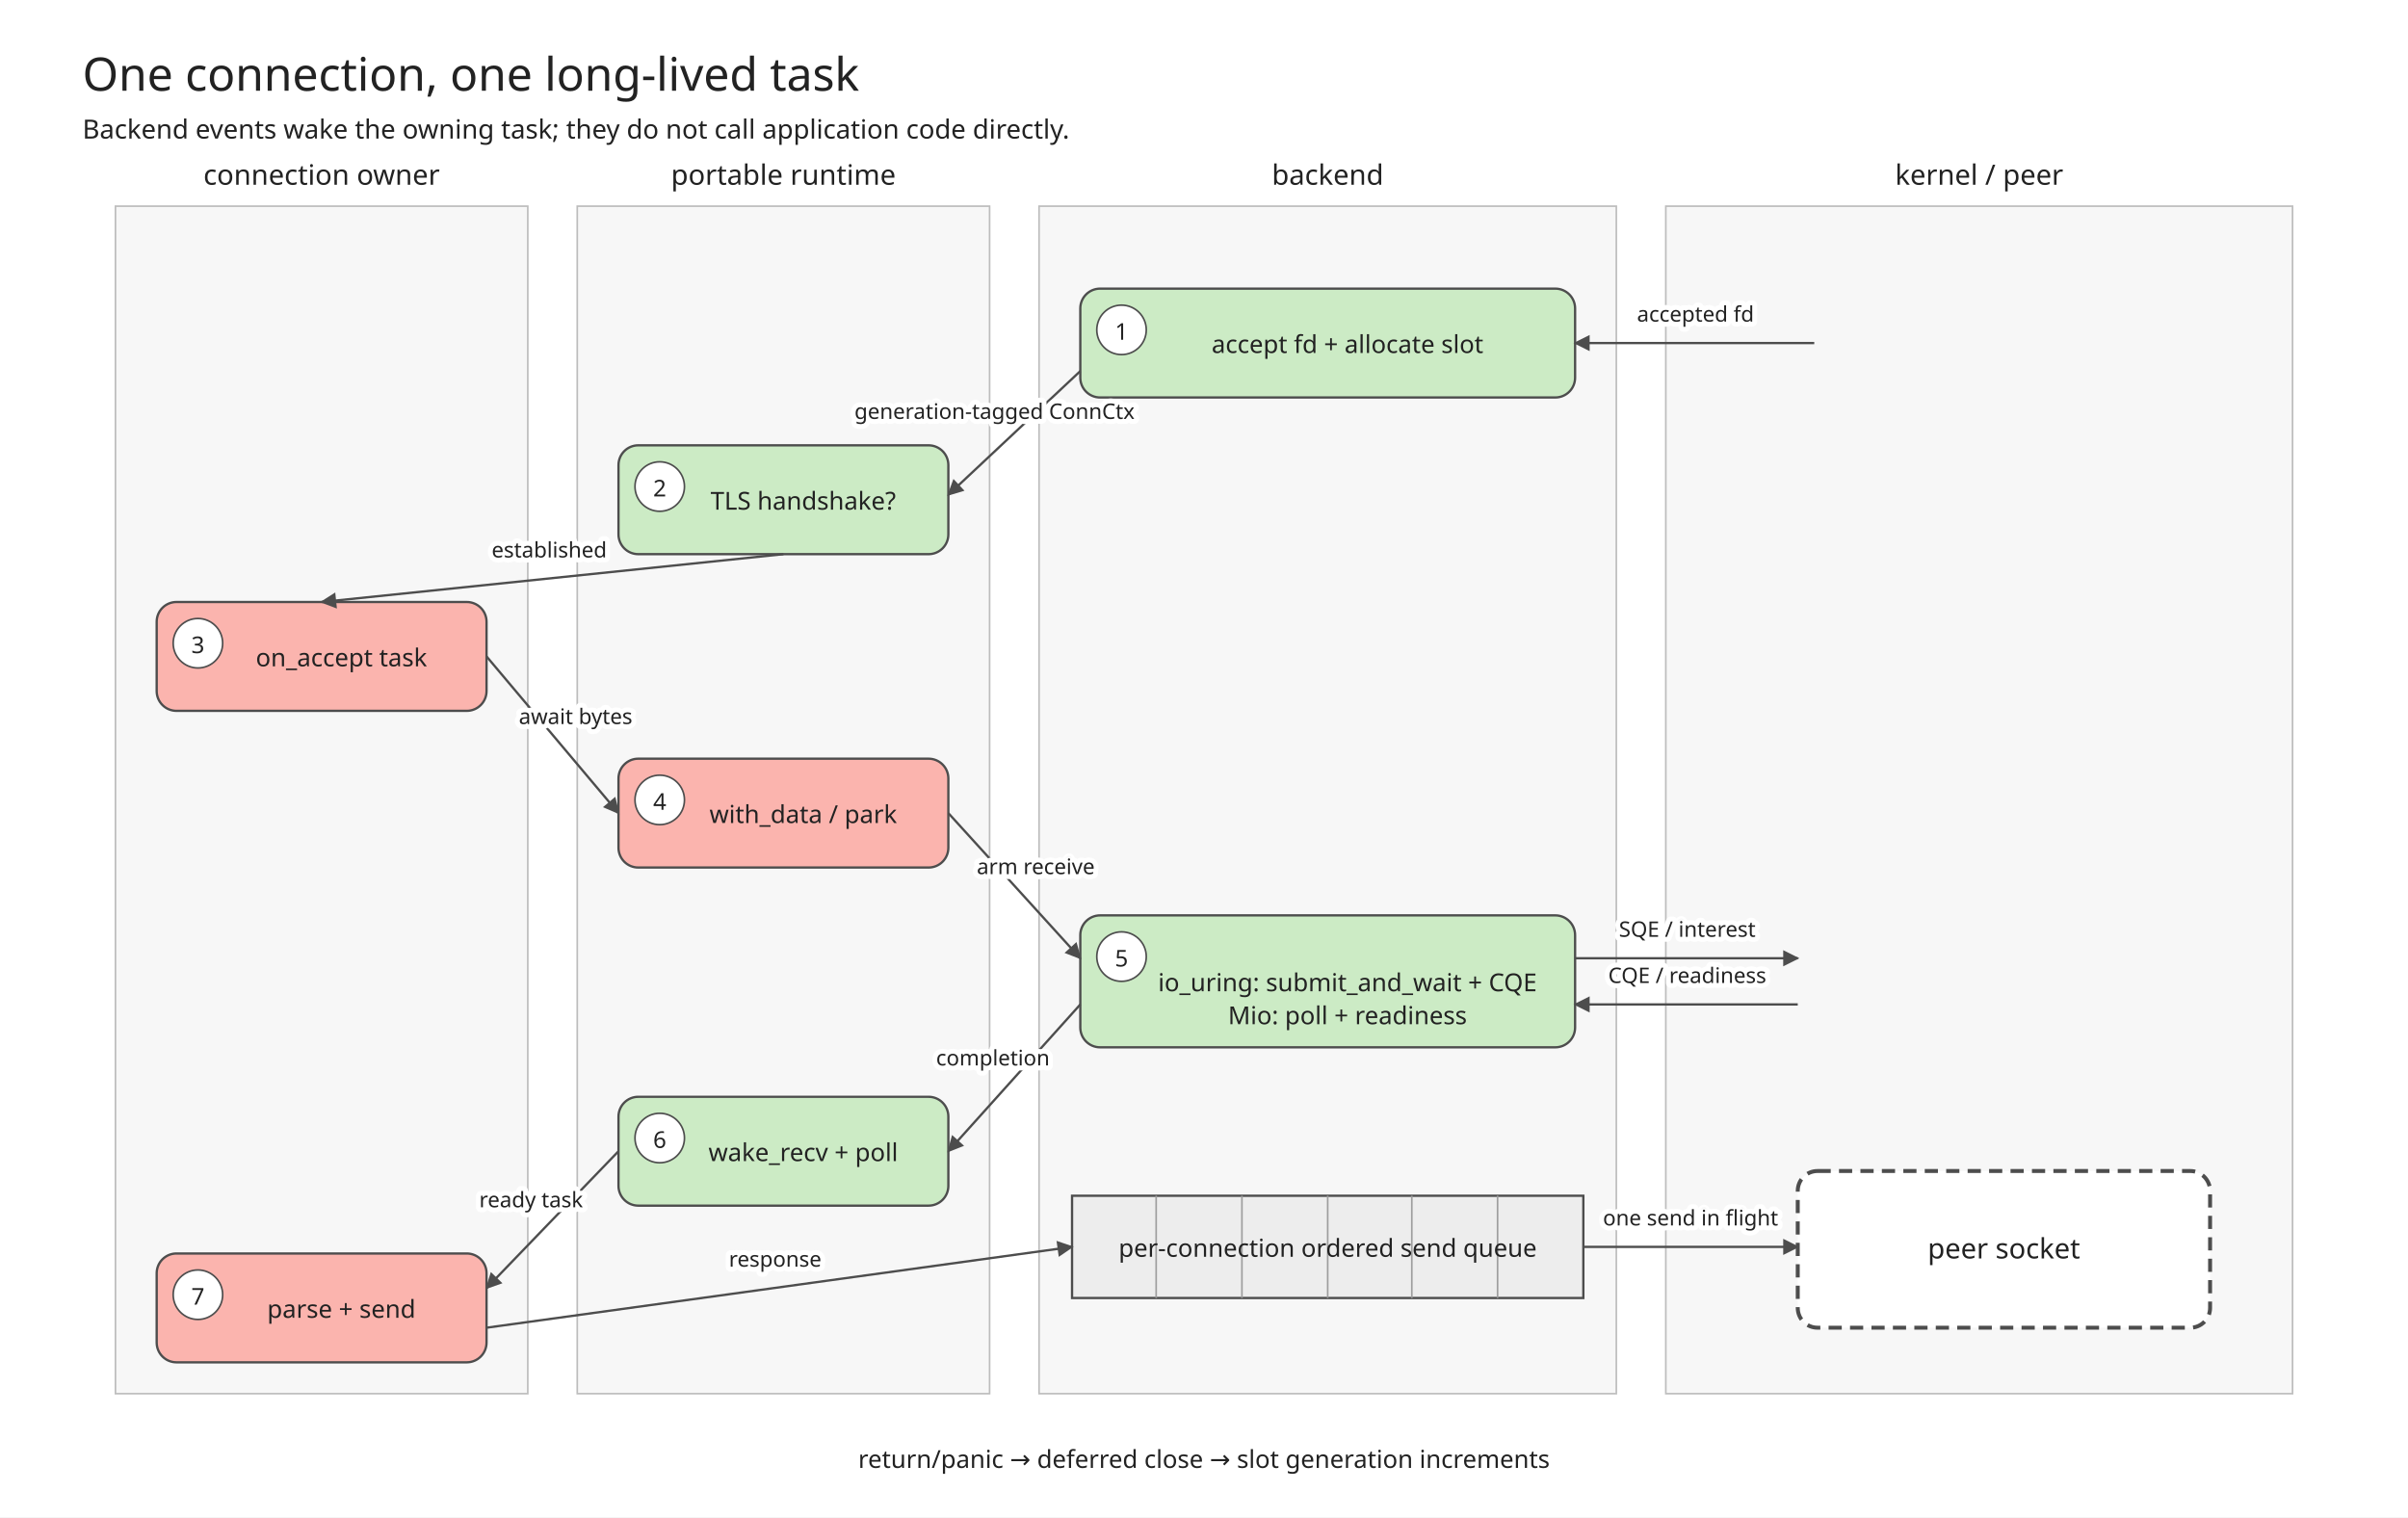
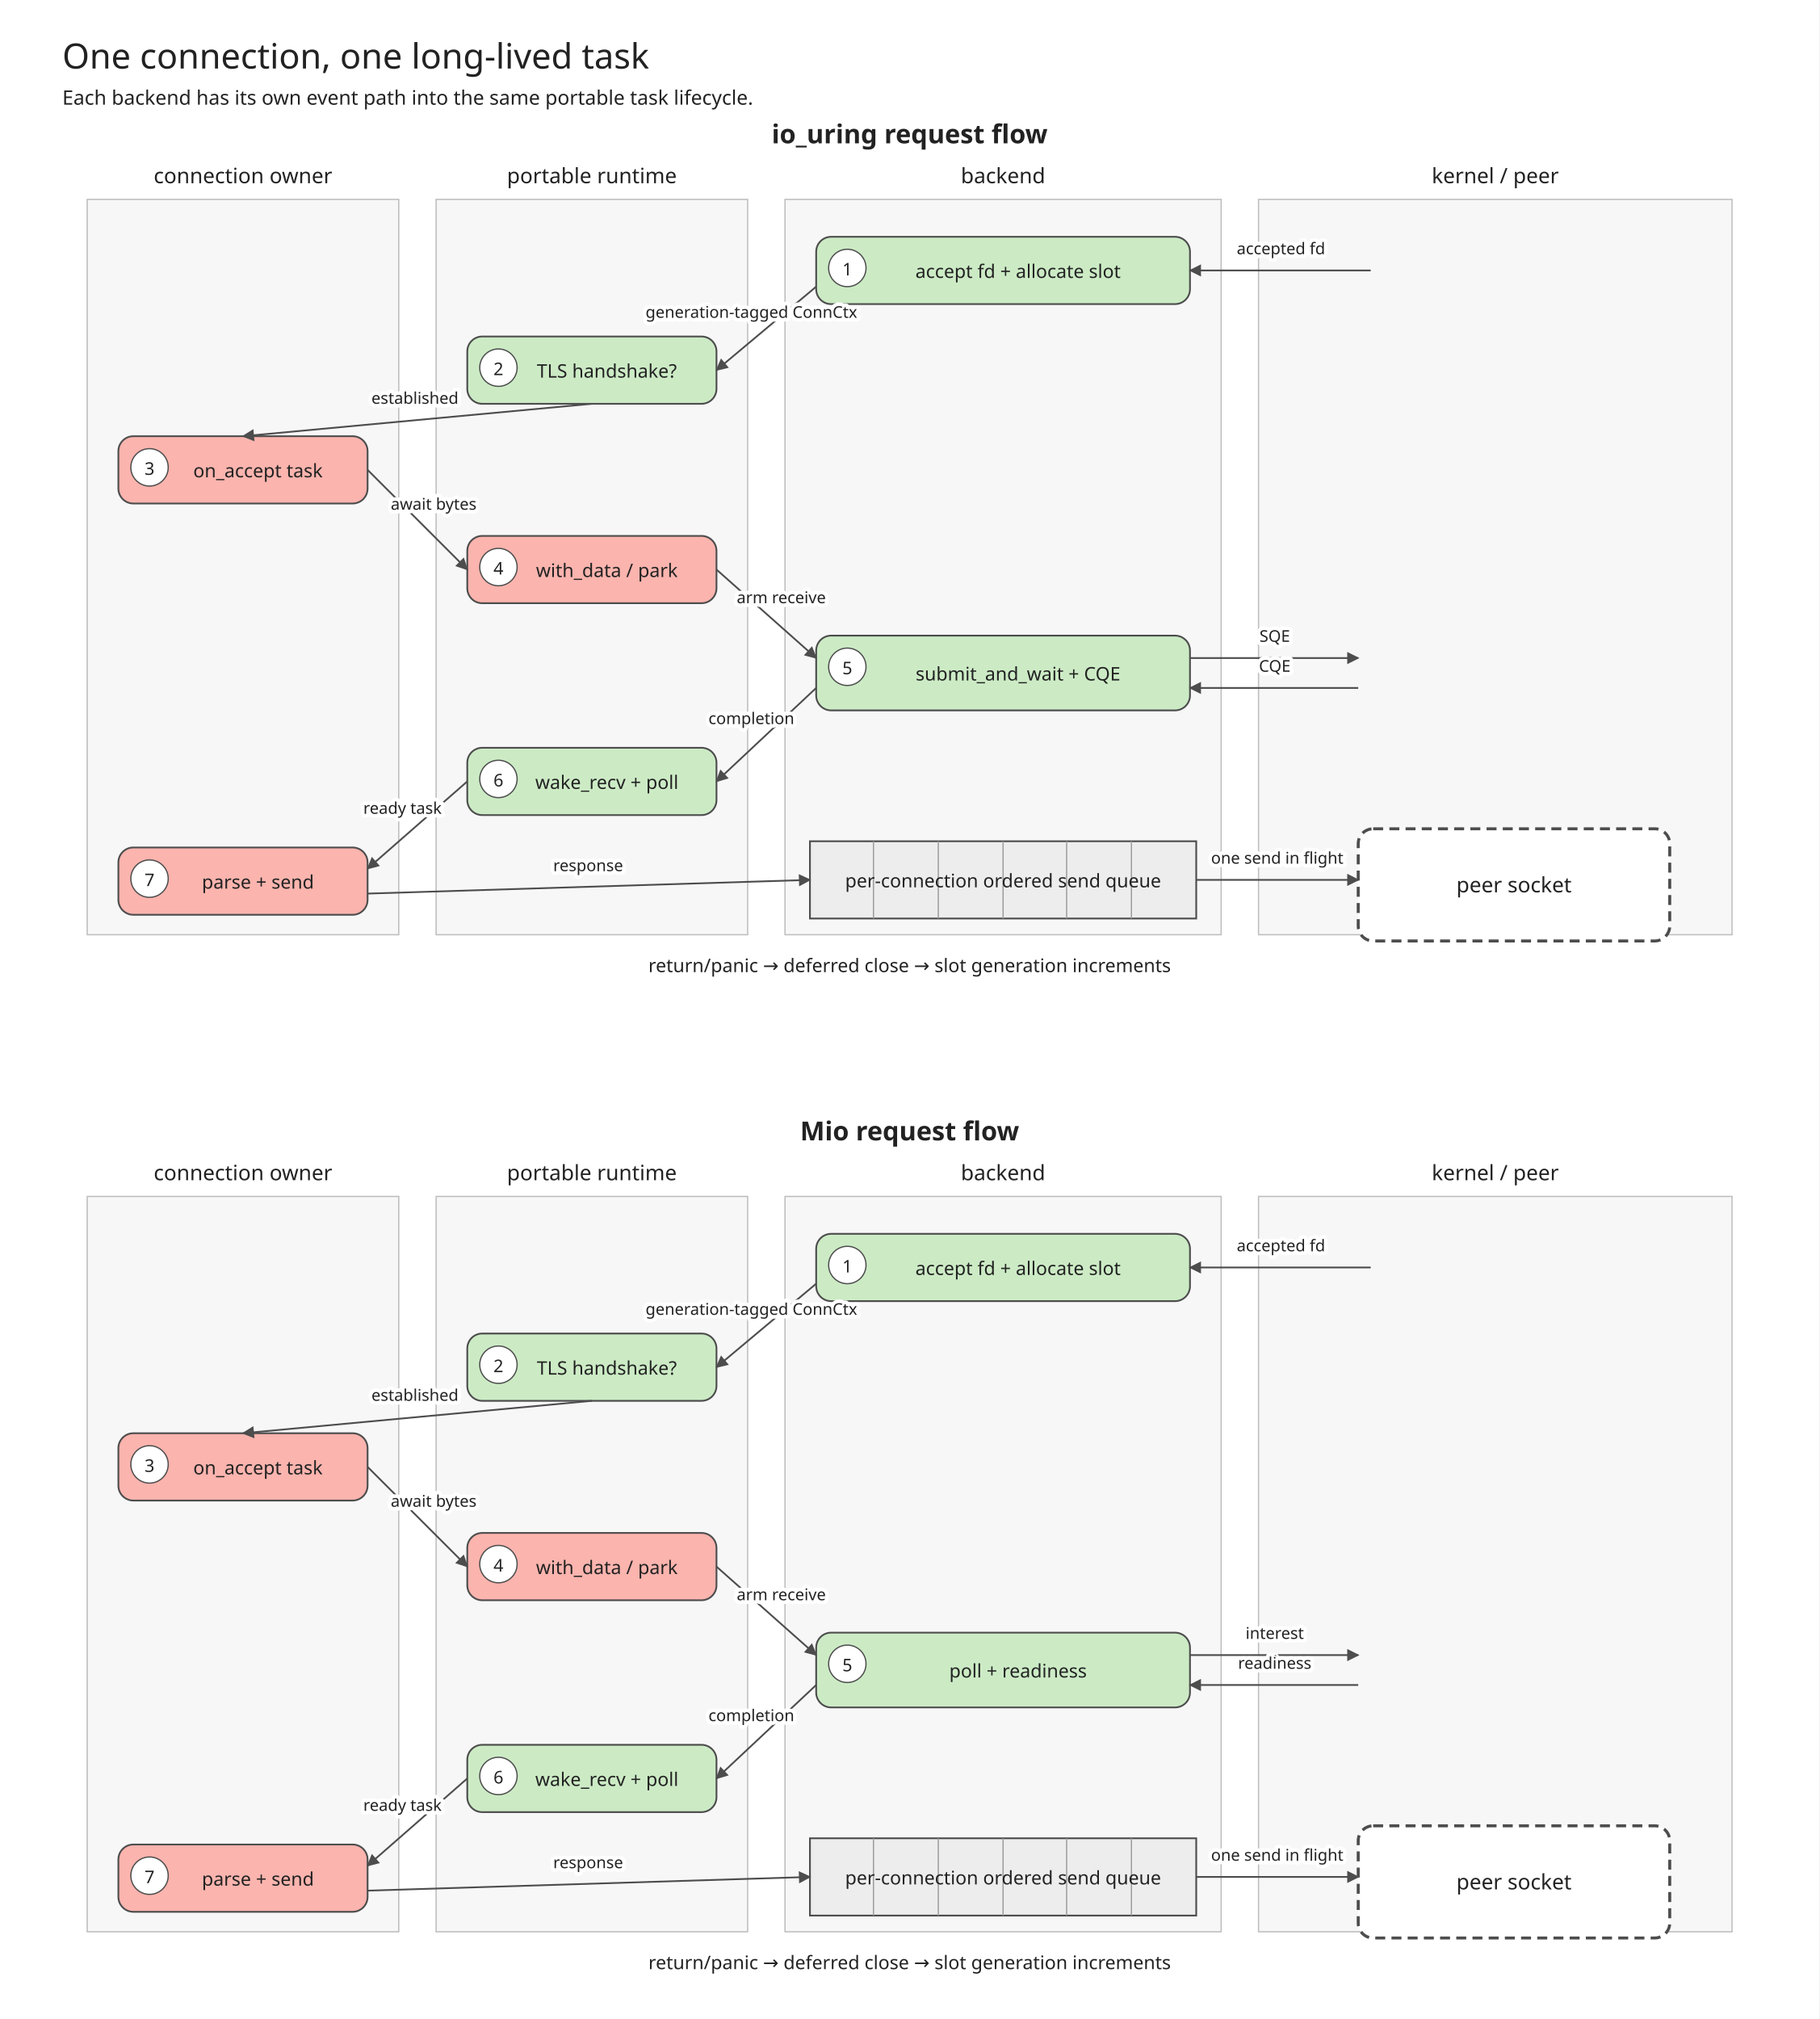
- <svg xmlns="http://www.w3.org/2000/svg" width="1460" height="920" viewBox="0 0 1460 920" role="img" aria-labelledby="title desc">
+ <svg xmlns="http://www.w3.org/2000/svg" width="1460" height="1620" viewBox="0 0 1460 1620" role="img" aria-labelledby="title desc">
  <defs>
    <marker id="arrow" viewBox="0 0 10 10" refX="9" refY="5" markerWidth="7" markerHeight="7" orient="auto-start-reverse">
      <path d="M 0 0 L 10 5 L 0 10 z" fill="#4D4D4D" />
    </marker>
  </defs>
  <rect width="100%" height="100%" fill="white" />
  <text x="50" y="55" font-family="sans-serif" font-size="28" fill="#222">One connection, one long-lived task</text>
-   <text x="50" y="84" font-family="sans-serif" font-size="16" fill="#222">Backend events wake the owning task; they do not call application code directly.</text>
-   <rect x="70" y="125" width="250" height="720" fill="#F7F7F7" stroke="#BDBDBD" />
-   <text x="195" y="112" text-anchor="middle" data-role="lane-label" font-family="sans-serif" font-size="17" fill="#222">connection owner</text>
-   <rect x="350" y="125" width="250" height="720" fill="#F7F7F7" stroke="#BDBDBD" />
-   <text x="475" y="112" text-anchor="middle" data-role="lane-label" font-family="sans-serif" font-size="17" fill="#222">portable runtime</text>
-   <rect x="630" y="125" width="350" height="720" fill="#F7F7F7" stroke="#BDBDBD" />
-   <text x="805" y="112" text-anchor="middle" data-role="lane-label" font-family="sans-serif" font-size="17" fill="#222">backend</text>
-   <rect x="1010" y="125" width="380" height="720" fill="#F7F7F7" stroke="#BDBDBD" />
-   <text x="1200" y="112" text-anchor="middle" data-role="lane-label" font-family="sans-serif" font-size="17" fill="#222">kernel / peer</text>
-   <rect x="655" y="175" width="300" height="66" rx="12" fill="#CCEBC5" stroke="#4D4D4D" stroke-width="1.4" />
-   <circle cx="680" cy="200" r="15" fill="white" stroke="#4D4D4D" />
-   <text x="680" y="206" text-anchor="middle" font-family="sans-serif" font-size="14" fill="#222">1</text>
-   <text x="817" y="214" text-anchor="middle" font-family="sans-serif" font-size="15" fill="#222">accept fd + allocate slot</text>
-   <rect x="375" y="270" width="200" height="66" rx="12" fill="#CCEBC5" stroke="#4D4D4D" stroke-width="1.4" />
+   <text x="50" y="84" font-family="sans-serif" font-size="16" fill="#222">Each backend has its own event path into the same portable task lifecycle.</text>
+   <text x="730" y="115" text-anchor="middle" data-role="backend-panel" font-family="sans-serif" font-size="21" font-weight="bold" fill="#222">io_uring request flow</text>
+   <rect x="70" y="160" width="250" height="590" fill="#F7F7F7" stroke="#BDBDBD" />
+   <text x="195" y="147" text-anchor="middle" data-role="lane-label" font-family="sans-serif" font-size="17" fill="#222">connection owner</text>
+   <rect x="350" y="160" width="250" height="590" fill="#F7F7F7" stroke="#BDBDBD" />
+   <text x="475" y="147" text-anchor="middle" data-role="lane-label" font-family="sans-serif" font-size="17" fill="#222">portable runtime</text>
+   <rect x="630" y="160" width="350" height="590" fill="#F7F7F7" stroke="#BDBDBD" />
+   <text x="805" y="147" text-anchor="middle" data-role="lane-label" font-family="sans-serif" font-size="17" fill="#222">backend</text>
+   <rect x="1010" y="160" width="380" height="590" fill="#F7F7F7" stroke="#BDBDBD" />
+   <text x="1200" y="147" text-anchor="middle" data-role="lane-label" font-family="sans-serif" font-size="17" fill="#222">kernel / peer</text>
+   <rect x="655" y="190" width="300" height="54" rx="12" fill="#CCEBC5" stroke="#4D4D4D" stroke-width="1.4" />
+   <circle cx="680" cy="215" r="15" fill="white" stroke="#4D4D4D" />
+   <text x="680" y="221" text-anchor="middle" font-family="sans-serif" font-size="14" fill="#222">1</text>
+   <text x="817" y="223" text-anchor="middle" font-family="sans-serif" font-size="15" fill="#222">accept fd + allocate slot</text>
+   <rect x="375" y="270" width="200" height="54" rx="12" fill="#CCEBC5" stroke="#4D4D4D" stroke-width="1.4" />
  <circle cx="400" cy="295" r="15" fill="white" stroke="#4D4D4D" />
  <text x="400" y="301" text-anchor="middle" font-family="sans-serif" font-size="14" fill="#222">2</text>
-   <text x="487" y="309" text-anchor="middle" font-family="sans-serif" font-size="15" fill="#222">TLS handshake?</text>
-   <rect x="95" y="365" width="200" height="66" rx="12" fill="#FBB4AE" stroke="#4D4D4D" stroke-width="1.4" />
-   <circle cx="120" cy="390" r="15" fill="white" stroke="#4D4D4D" />
-   <text x="120" y="396" text-anchor="middle" font-family="sans-serif" font-size="14" fill="#222">3</text>
-   <text x="207" y="404" text-anchor="middle" font-family="sans-serif" font-size="15" fill="#222">on_accept task</text>
-   <rect x="375" y="460" width="200" height="66" rx="12" fill="#FBB4AE" stroke="#4D4D4D" stroke-width="1.4" />
-   <circle cx="400" cy="485" r="15" fill="white" stroke="#4D4D4D" />
-   <text x="400" y="491" text-anchor="middle" font-family="sans-serif" font-size="14" fill="#222">4</text>
-   <text x="487" y="499" text-anchor="middle" font-family="sans-serif" font-size="15" fill="#222">with_data / park</text>
-   <rect x="655" y="555" width="300" height="80" rx="12" fill="#CCEBC5" stroke="#4D4D4D" stroke-width="1.4" />
-   <circle cx="680" cy="580" r="15" fill="white" stroke="#4D4D4D" />
-   <text x="680" y="586" text-anchor="middle" font-family="sans-serif" font-size="14" fill="#222">5</text>
-   <text x="817" y="601" text-anchor="middle" font-family="sans-serif" font-size="15" fill="#222">io_uring: submit_and_wait + CQE</text>
-   <text x="817" y="621" text-anchor="middle" font-family="sans-serif" font-size="15" fill="#222">Mio: poll + readiness</text>
-   <rect x="375" y="665" width="200" height="66" rx="12" fill="#CCEBC5" stroke="#4D4D4D" stroke-width="1.4" />
-   <circle cx="400" cy="690" r="15" fill="white" stroke="#4D4D4D" />
-   <text x="400" y="696" text-anchor="middle" font-family="sans-serif" font-size="14" fill="#222">6</text>
-   <text x="487" y="704" text-anchor="middle" font-family="sans-serif" font-size="15" fill="#222">wake_recv + poll</text>
-   <rect x="95" y="760" width="200" height="66" rx="12" fill="#FBB4AE" stroke="#4D4D4D" stroke-width="1.4" />
-   <circle cx="120" cy="785" r="15" fill="white" stroke="#4D4D4D" />
-   <text x="120" y="791" text-anchor="middle" font-family="sans-serif" font-size="14" fill="#222">7</text>
-   <text x="207" y="799" text-anchor="middle" font-family="sans-serif" font-size="15" fill="#222">parse + send</text>
-   <line x1="1100" y1="208" x2="955" y2="208" stroke="#4D4D4D" stroke-width="1.4" marker-end="url(#arrow)" />
-   <text x="1028" y="195" text-anchor="middle" data-role="arrow-label" font-family="sans-serif" font-size="13" fill="#222" stroke="white" stroke-width="6" stroke-linejoin="round" paint-order="stroke">accepted fd</text>
-   <line x1="655" y1="225" x2="575" y2="300" stroke="#4D4D4D" stroke-width="1.4" marker-end="url(#arrow)" />
-   <text x="603" y="254" text-anchor="middle" data-role="arrow-label" font-family="sans-serif" font-size="13" fill="#222" stroke="white" stroke-width="6" stroke-linejoin="round" paint-order="stroke">generation-tagged ConnCtx</text>
-   <line x1="475" y1="336" x2="195" y2="365" stroke="#4D4D4D" stroke-width="1.4" marker-end="url(#arrow)" />
-   <text x="333" y="338" text-anchor="middle" data-role="arrow-label" font-family="sans-serif" font-size="13" fill="#222" stroke="white" stroke-width="6" stroke-linejoin="round" paint-order="stroke">established</text>
-   <line x1="295" y1="398" x2="375" y2="493" stroke="#4D4D4D" stroke-width="1.4" marker-end="url(#arrow)" />
-   <text x="349" y="439" text-anchor="middle" data-role="arrow-label" font-family="sans-serif" font-size="13" fill="#222" stroke="white" stroke-width="6" stroke-linejoin="round" paint-order="stroke">await bytes</text>
-   <line x1="575" y1="493" x2="655" y2="581" stroke="#4D4D4D" stroke-width="1.4" marker-end="url(#arrow)" />
-   <text x="628" y="530" text-anchor="middle" data-role="arrow-label" font-family="sans-serif" font-size="13" fill="#222" stroke="white" stroke-width="6" stroke-linejoin="round" paint-order="stroke">arm receive</text>
-   <line x1="955" y1="581" x2="1090" y2="581" stroke="#4D4D4D" stroke-width="1.4" marker-end="url(#arrow)" />
-   <text x="1023" y="568" text-anchor="middle" data-role="arrow-label" font-family="sans-serif" font-size="13" fill="#222" stroke="white" stroke-width="6" stroke-linejoin="round" paint-order="stroke">SQE / interest</text>
-   <line x1="1090" y1="609" x2="955" y2="609" stroke="#4D4D4D" stroke-width="1.4" marker-end="url(#arrow)" />
-   <text x="1023" y="596" text-anchor="middle" data-role="arrow-label" font-family="sans-serif" font-size="13" fill="#222" stroke="white" stroke-width="6" stroke-linejoin="round" paint-order="stroke">CQE / readiness</text>
-   <line x1="655" y1="609" x2="575" y2="698" stroke="#4D4D4D" stroke-width="1.4" marker-end="url(#arrow)" />
-   <text x="602" y="646" text-anchor="middle" data-role="arrow-label" font-family="sans-serif" font-size="13" fill="#222" stroke="white" stroke-width="6" stroke-linejoin="round" paint-order="stroke">completion</text>
-   <line x1="375" y1="698" x2="295" y2="781" stroke="#4D4D4D" stroke-width="1.4" marker-end="url(#arrow)" />
-   <text x="322" y="732" text-anchor="middle" data-role="arrow-label" font-family="sans-serif" font-size="13" fill="#222" stroke="white" stroke-width="6" stroke-linejoin="round" paint-order="stroke">ready task</text>
-   <rect x="650" y="725" width="310" height="62" fill="#EDEDED" stroke="#4D4D4D" stroke-width="1.4" />
-   <line x1="701" y1="725" x2="701" y2="787" stroke="#9E9E9E" />
-   <line x1="753" y1="725" x2="753" y2="787" stroke="#9E9E9E" />
-   <line x1="805" y1="725" x2="805" y2="787" stroke="#9E9E9E" />
-   <line x1="856" y1="725" x2="856" y2="787" stroke="#9E9E9E" />
-   <line x1="908" y1="725" x2="908" y2="787" stroke="#9E9E9E" />
-   <text x="805" y="762" text-anchor="middle" font-family="sans-serif" font-size="15" fill="#222">per-connection ordered send queue</text>
-   <line x1="295" y1="805" x2="650" y2="756" stroke="#4D4D4D" stroke-width="1.4" marker-end="url(#arrow)" />
-   <text x="470" y="768" text-anchor="middle" data-role="arrow-label" font-family="sans-serif" font-size="13" fill="#222" stroke="white" stroke-width="6" stroke-linejoin="round" paint-order="stroke">response</text>
-   <line x1="960" y1="756" x2="1090" y2="756" stroke="#4D4D4D" stroke-width="1.4" marker-end="url(#arrow)" />
-   <text x="1025" y="743" text-anchor="middle" data-role="arrow-label" font-family="sans-serif" font-size="13" fill="#222" stroke="white" stroke-width="6" stroke-linejoin="round" paint-order="stroke">one send in flight</text>
-   <rect x="1090" y="710" width="250" height="95" rx="12" fill="white" stroke="#4D4D4D" stroke-width="2.4" stroke-dasharray="8 5" />
-   <text x="1215" y="763" text-anchor="middle" font-family="sans-serif" font-size="17" fill="#222">peer socket</text>
-   <text x="730" y="890" text-anchor="middle" font-family="sans-serif" font-size="15" fill="#222">return/panic → deferred close → slot generation increments</text>
+   <text x="487" y="303" text-anchor="middle" font-family="sans-serif" font-size="15" fill="#222">TLS handshake?</text>
+   <rect x="95" y="350" width="200" height="54" rx="12" fill="#FBB4AE" stroke="#4D4D4D" stroke-width="1.4" />
+   <circle cx="120" cy="375" r="15" fill="white" stroke="#4D4D4D" />
+   <text x="120" y="381" text-anchor="middle" font-family="sans-serif" font-size="14" fill="#222">3</text>
+   <text x="207" y="383" text-anchor="middle" font-family="sans-serif" font-size="15" fill="#222">on_accept task</text>
+   <rect x="375" y="430" width="200" height="54" rx="12" fill="#FBB4AE" stroke="#4D4D4D" stroke-width="1.4" />
+   <circle cx="400" cy="455" r="15" fill="white" stroke="#4D4D4D" />
+   <text x="400" y="461" text-anchor="middle" font-family="sans-serif" font-size="14" fill="#222">4</text>
+   <text x="487" y="463" text-anchor="middle" font-family="sans-serif" font-size="15" fill="#222">with_data / park</text>
+   <rect x="655" y="510" width="300" height="60" rx="12" fill="#CCEBC5" stroke="#4D4D4D" stroke-width="1.4" />
+   <circle cx="680" cy="535" r="15" fill="white" stroke="#4D4D4D" />
+   <text x="680" y="541" text-anchor="middle" font-family="sans-serif" font-size="14" fill="#222">5</text>
+   <text x="817" y="546" text-anchor="middle" font-family="sans-serif" font-size="15" fill="#222">submit_and_wait + CQE</text>
+   <rect x="375" y="600" width="200" height="54" rx="12" fill="#CCEBC5" stroke="#4D4D4D" stroke-width="1.4" />
+   <circle cx="400" cy="625" r="15" fill="white" stroke="#4D4D4D" />
+   <text x="400" y="631" text-anchor="middle" font-family="sans-serif" font-size="14" fill="#222">6</text>
+   <text x="487" y="633" text-anchor="middle" font-family="sans-serif" font-size="15" fill="#222">wake_recv + poll</text>
+   <rect x="95" y="680" width="200" height="54" rx="12" fill="#FBB4AE" stroke="#4D4D4D" stroke-width="1.4" />
+   <circle cx="120" cy="705" r="15" fill="white" stroke="#4D4D4D" />
+   <text x="120" y="711" text-anchor="middle" font-family="sans-serif" font-size="14" fill="#222">7</text>
+   <text x="207" y="713" text-anchor="middle" font-family="sans-serif" font-size="15" fill="#222">parse + send</text>
+   <line x1="1100" y1="217" x2="955" y2="217" stroke="#4D4D4D" stroke-width="1.4" marker-end="url(#arrow)" />
+   <text x="1028" y="204" text-anchor="middle" data-role="arrow-label" font-family="sans-serif" font-size="13" fill="#222" stroke="white" stroke-width="6" stroke-linejoin="round" paint-order="stroke">accepted fd</text>
+   <line x1="655" y1="230" x2="575" y2="297" stroke="#4D4D4D" stroke-width="1.4" marker-end="url(#arrow)" />
+   <text x="603" y="255" text-anchor="middle" data-role="arrow-label" font-family="sans-serif" font-size="13" fill="#222" stroke="white" stroke-width="6" stroke-linejoin="round" paint-order="stroke">generation-tagged ConnCtx</text>
+   <line x1="475" y1="324" x2="195" y2="350" stroke="#4D4D4D" stroke-width="1.4" marker-end="url(#arrow)" />
+   <text x="333" y="324" text-anchor="middle" data-role="arrow-label" font-family="sans-serif" font-size="13" fill="#222" stroke="white" stroke-width="6" stroke-linejoin="round" paint-order="stroke">established</text>
+   <line x1="295" y1="377" x2="375" y2="457" stroke="#4D4D4D" stroke-width="1.4" marker-end="url(#arrow)" />
+   <text x="348" y="409" text-anchor="middle" data-role="arrow-label" font-family="sans-serif" font-size="13" fill="#222" stroke="white" stroke-width="6" stroke-linejoin="round" paint-order="stroke">await bytes</text>
+   <line x1="575" y1="457" x2="655" y2="528" stroke="#4D4D4D" stroke-width="1.4" marker-end="url(#arrow)" />
+   <text x="627" y="484" text-anchor="middle" data-role="arrow-label" font-family="sans-serif" font-size="13" fill="#222" stroke="white" stroke-width="6" stroke-linejoin="round" paint-order="stroke">arm receive</text>
+   <line x1="955" y1="528" x2="1090" y2="528" stroke="#4D4D4D" stroke-width="1.4" marker-end="url(#arrow)" />
+   <text x="1023" y="515" text-anchor="middle" data-role="arrow-label" font-family="sans-serif" font-size="13" fill="#222" stroke="white" stroke-width="6" stroke-linejoin="round" paint-order="stroke">SQE</text>
+   <line x1="1090" y1="552" x2="955" y2="552" stroke="#4D4D4D" stroke-width="1.4" marker-end="url(#arrow)" />
+   <text x="1023" y="539" text-anchor="middle" data-role="arrow-label" font-family="sans-serif" font-size="13" fill="#222" stroke="white" stroke-width="6" stroke-linejoin="round" paint-order="stroke">CQE</text>
+   <line x1="655" y1="552" x2="575" y2="627" stroke="#4D4D4D" stroke-width="1.4" marker-end="url(#arrow)" />
+   <text x="603" y="581" text-anchor="middle" data-role="arrow-label" font-family="sans-serif" font-size="13" fill="#222" stroke="white" stroke-width="6" stroke-linejoin="round" paint-order="stroke">completion</text>
+   <line x1="375" y1="627" x2="295" y2="697" stroke="#4D4D4D" stroke-width="1.4" marker-end="url(#arrow)" />
+   <text x="323" y="653" text-anchor="middle" data-role="arrow-label" font-family="sans-serif" font-size="13" fill="#222" stroke="white" stroke-width="6" stroke-linejoin="round" paint-order="stroke">ready task</text>
+   <rect x="650" y="675" width="310" height="62" fill="#EDEDED" stroke="#4D4D4D" stroke-width="1.4" />
+   <line x1="701" y1="675" x2="701" y2="737" stroke="#9E9E9E" />
+   <line x1="753" y1="675" x2="753" y2="737" stroke="#9E9E9E" />
+   <line x1="805" y1="675" x2="805" y2="737" stroke="#9E9E9E" />
+   <line x1="856" y1="675" x2="856" y2="737" stroke="#9E9E9E" />
+   <line x1="908" y1="675" x2="908" y2="737" stroke="#9E9E9E" />
+   <text x="805" y="712" text-anchor="middle" font-family="sans-serif" font-size="15" fill="#222">per-connection ordered send queue</text>
+   <line x1="295" y1="717" x2="650" y2="706" stroke="#4D4D4D" stroke-width="1.4" marker-end="url(#arrow)" />
+   <text x="472" y="699" text-anchor="middle" data-role="arrow-label" font-family="sans-serif" font-size="13" fill="#222" stroke="white" stroke-width="6" stroke-linejoin="round" paint-order="stroke">response</text>
+   <line x1="960" y1="706" x2="1090" y2="706" stroke="#4D4D4D" stroke-width="1.4" marker-end="url(#arrow)" />
+   <text x="1025" y="693" text-anchor="middle" data-role="arrow-label" font-family="sans-serif" font-size="13" fill="#222" stroke="white" stroke-width="6" stroke-linejoin="round" paint-order="stroke">one send in flight</text>
+   <rect x="1090" y="665" width="250" height="90" rx="12" fill="white" stroke="#4D4D4D" stroke-width="2.4" stroke-dasharray="8 5" />
+   <text x="1215" y="716" text-anchor="middle" font-family="sans-serif" font-size="17" fill="#222">peer socket</text>
+   <text x="730" y="780" text-anchor="middle" font-family="sans-serif" font-size="15" fill="#222">return/panic → deferred close → slot generation increments</text>
+   <text x="730" y="915" text-anchor="middle" data-role="backend-panel" font-family="sans-serif" font-size="21" font-weight="bold" fill="#222">Mio request flow</text>
+   <rect x="70" y="960" width="250" height="590" fill="#F7F7F7" stroke="#BDBDBD" />
+   <text x="195" y="947" text-anchor="middle" data-role="lane-label" font-family="sans-serif" font-size="17" fill="#222">connection owner</text>
+   <rect x="350" y="960" width="250" height="590" fill="#F7F7F7" stroke="#BDBDBD" />
+   <text x="475" y="947" text-anchor="middle" data-role="lane-label" font-family="sans-serif" font-size="17" fill="#222">portable runtime</text>
+   <rect x="630" y="960" width="350" height="590" fill="#F7F7F7" stroke="#BDBDBD" />
+   <text x="805" y="947" text-anchor="middle" data-role="lane-label" font-family="sans-serif" font-size="17" fill="#222">backend</text>
+   <rect x="1010" y="960" width="380" height="590" fill="#F7F7F7" stroke="#BDBDBD" />
+   <text x="1200" y="947" text-anchor="middle" data-role="lane-label" font-family="sans-serif" font-size="17" fill="#222">kernel / peer</text>
+   <rect x="655" y="990" width="300" height="54" rx="12" fill="#CCEBC5" stroke="#4D4D4D" stroke-width="1.4" />
+   <circle cx="680" cy="1015" r="15" fill="white" stroke="#4D4D4D" />
+   <text x="680" y="1021" text-anchor="middle" font-family="sans-serif" font-size="14" fill="#222">1</text>
+   <text x="817" y="1023" text-anchor="middle" font-family="sans-serif" font-size="15" fill="#222">accept fd + allocate slot</text>
+   <rect x="375" y="1070" width="200" height="54" rx="12" fill="#CCEBC5" stroke="#4D4D4D" stroke-width="1.4" />
+   <circle cx="400" cy="1095" r="15" fill="white" stroke="#4D4D4D" />
+   <text x="400" y="1101" text-anchor="middle" font-family="sans-serif" font-size="14" fill="#222">2</text>
+   <text x="487" y="1103" text-anchor="middle" font-family="sans-serif" font-size="15" fill="#222">TLS handshake?</text>
+   <rect x="95" y="1150" width="200" height="54" rx="12" fill="#FBB4AE" stroke="#4D4D4D" stroke-width="1.4" />
+   <circle cx="120" cy="1175" r="15" fill="white" stroke="#4D4D4D" />
+   <text x="120" y="1181" text-anchor="middle" font-family="sans-serif" font-size="14" fill="#222">3</text>
+   <text x="207" y="1183" text-anchor="middle" font-family="sans-serif" font-size="15" fill="#222">on_accept task</text>
+   <rect x="375" y="1230" width="200" height="54" rx="12" fill="#FBB4AE" stroke="#4D4D4D" stroke-width="1.4" />
+   <circle cx="400" cy="1255" r="15" fill="white" stroke="#4D4D4D" />
+   <text x="400" y="1261" text-anchor="middle" font-family="sans-serif" font-size="14" fill="#222">4</text>
+   <text x="487" y="1263" text-anchor="middle" font-family="sans-serif" font-size="15" fill="#222">with_data / park</text>
+   <rect x="655" y="1310" width="300" height="60" rx="12" fill="#CCEBC5" stroke="#4D4D4D" stroke-width="1.4" />
+   <circle cx="680" cy="1335" r="15" fill="white" stroke="#4D4D4D" />
+   <text x="680" y="1341" text-anchor="middle" font-family="sans-serif" font-size="14" fill="#222">5</text>
+   <text x="817" y="1346" text-anchor="middle" font-family="sans-serif" font-size="15" fill="#222">poll + readiness</text>
+   <rect x="375" y="1400" width="200" height="54" rx="12" fill="#CCEBC5" stroke="#4D4D4D" stroke-width="1.4" />
+   <circle cx="400" cy="1425" r="15" fill="white" stroke="#4D4D4D" />
+   <text x="400" y="1431" text-anchor="middle" font-family="sans-serif" font-size="14" fill="#222">6</text>
+   <text x="487" y="1433" text-anchor="middle" font-family="sans-serif" font-size="15" fill="#222">wake_recv + poll</text>
+   <rect x="95" y="1480" width="200" height="54" rx="12" fill="#FBB4AE" stroke="#4D4D4D" stroke-width="1.4" />
+   <circle cx="120" cy="1505" r="15" fill="white" stroke="#4D4D4D" />
+   <text x="120" y="1511" text-anchor="middle" font-family="sans-serif" font-size="14" fill="#222">7</text>
+   <text x="207" y="1513" text-anchor="middle" font-family="sans-serif" font-size="15" fill="#222">parse + send</text>
+   <line x1="1100" y1="1017" x2="955" y2="1017" stroke="#4D4D4D" stroke-width="1.4" marker-end="url(#arrow)" />
+   <text x="1028" y="1004" text-anchor="middle" data-role="arrow-label" font-family="sans-serif" font-size="13" fill="#222" stroke="white" stroke-width="6" stroke-linejoin="round" paint-order="stroke">accepted fd</text>
+   <line x1="655" y1="1030" x2="575" y2="1097" stroke="#4D4D4D" stroke-width="1.4" marker-end="url(#arrow)" />
+   <text x="603" y="1055" text-anchor="middle" data-role="arrow-label" font-family="sans-serif" font-size="13" fill="#222" stroke="white" stroke-width="6" stroke-linejoin="round" paint-order="stroke">generation-tagged ConnCtx</text>
+   <line x1="475" y1="1124" x2="195" y2="1150" stroke="#4D4D4D" stroke-width="1.4" marker-end="url(#arrow)" />
+   <text x="333" y="1124" text-anchor="middle" data-role="arrow-label" font-family="sans-serif" font-size="13" fill="#222" stroke="white" stroke-width="6" stroke-linejoin="round" paint-order="stroke">established</text>
+   <line x1="295" y1="1177" x2="375" y2="1257" stroke="#4D4D4D" stroke-width="1.4" marker-end="url(#arrow)" />
+   <text x="348" y="1209" text-anchor="middle" data-role="arrow-label" font-family="sans-serif" font-size="13" fill="#222" stroke="white" stroke-width="6" stroke-linejoin="round" paint-order="stroke">await bytes</text>
+   <line x1="575" y1="1257" x2="655" y2="1328" stroke="#4D4D4D" stroke-width="1.4" marker-end="url(#arrow)" />
+   <text x="627" y="1284" text-anchor="middle" data-role="arrow-label" font-family="sans-serif" font-size="13" fill="#222" stroke="white" stroke-width="6" stroke-linejoin="round" paint-order="stroke">arm receive</text>
+   <line x1="955" y1="1328" x2="1090" y2="1328" stroke="#4D4D4D" stroke-width="1.4" marker-end="url(#arrow)" />
+   <text x="1023" y="1315" text-anchor="middle" data-role="arrow-label" font-family="sans-serif" font-size="13" fill="#222" stroke="white" stroke-width="6" stroke-linejoin="round" paint-order="stroke">interest</text>
+   <line x1="1090" y1="1352" x2="955" y2="1352" stroke="#4D4D4D" stroke-width="1.4" marker-end="url(#arrow)" />
+   <text x="1023" y="1339" text-anchor="middle" data-role="arrow-label" font-family="sans-serif" font-size="13" fill="#222" stroke="white" stroke-width="6" stroke-linejoin="round" paint-order="stroke">readiness</text>
+   <line x1="655" y1="1352" x2="575" y2="1427" stroke="#4D4D4D" stroke-width="1.4" marker-end="url(#arrow)" />
+   <text x="603" y="1381" text-anchor="middle" data-role="arrow-label" font-family="sans-serif" font-size="13" fill="#222" stroke="white" stroke-width="6" stroke-linejoin="round" paint-order="stroke">completion</text>
+   <line x1="375" y1="1427" x2="295" y2="1497" stroke="#4D4D4D" stroke-width="1.4" marker-end="url(#arrow)" />
+   <text x="323" y="1453" text-anchor="middle" data-role="arrow-label" font-family="sans-serif" font-size="13" fill="#222" stroke="white" stroke-width="6" stroke-linejoin="round" paint-order="stroke">ready task</text>
+   <rect x="650" y="1475" width="310" height="62" fill="#EDEDED" stroke="#4D4D4D" stroke-width="1.4" />
+   <line x1="701" y1="1475" x2="701" y2="1537" stroke="#9E9E9E" />
+   <line x1="753" y1="1475" x2="753" y2="1537" stroke="#9E9E9E" />
+   <line x1="805" y1="1475" x2="805" y2="1537" stroke="#9E9E9E" />
+   <line x1="856" y1="1475" x2="856" y2="1537" stroke="#9E9E9E" />
+   <line x1="908" y1="1475" x2="908" y2="1537" stroke="#9E9E9E" />
+   <text x="805" y="1512" text-anchor="middle" font-family="sans-serif" font-size="15" fill="#222">per-connection ordered send queue</text>
+   <line x1="295" y1="1517" x2="650" y2="1506" stroke="#4D4D4D" stroke-width="1.4" marker-end="url(#arrow)" />
+   <text x="472" y="1499" text-anchor="middle" data-role="arrow-label" font-family="sans-serif" font-size="13" fill="#222" stroke="white" stroke-width="6" stroke-linejoin="round" paint-order="stroke">response</text>
+   <line x1="960" y1="1506" x2="1090" y2="1506" stroke="#4D4D4D" stroke-width="1.4" marker-end="url(#arrow)" />
+   <text x="1025" y="1493" text-anchor="middle" data-role="arrow-label" font-family="sans-serif" font-size="13" fill="#222" stroke="white" stroke-width="6" stroke-linejoin="round" paint-order="stroke">one send in flight</text>
+   <rect x="1090" y="1465" width="250" height="90" rx="12" fill="white" stroke="#4D4D4D" stroke-width="2.4" stroke-dasharray="8 5" />
+   <text x="1215" y="1516" text-anchor="middle" font-family="sans-serif" font-size="17" fill="#222">peer socket</text>
+   <text x="730" y="1580" text-anchor="middle" font-family="sans-serif" font-size="15" fill="#222">return/panic → deferred close → slot generation increments</text>
</svg>
